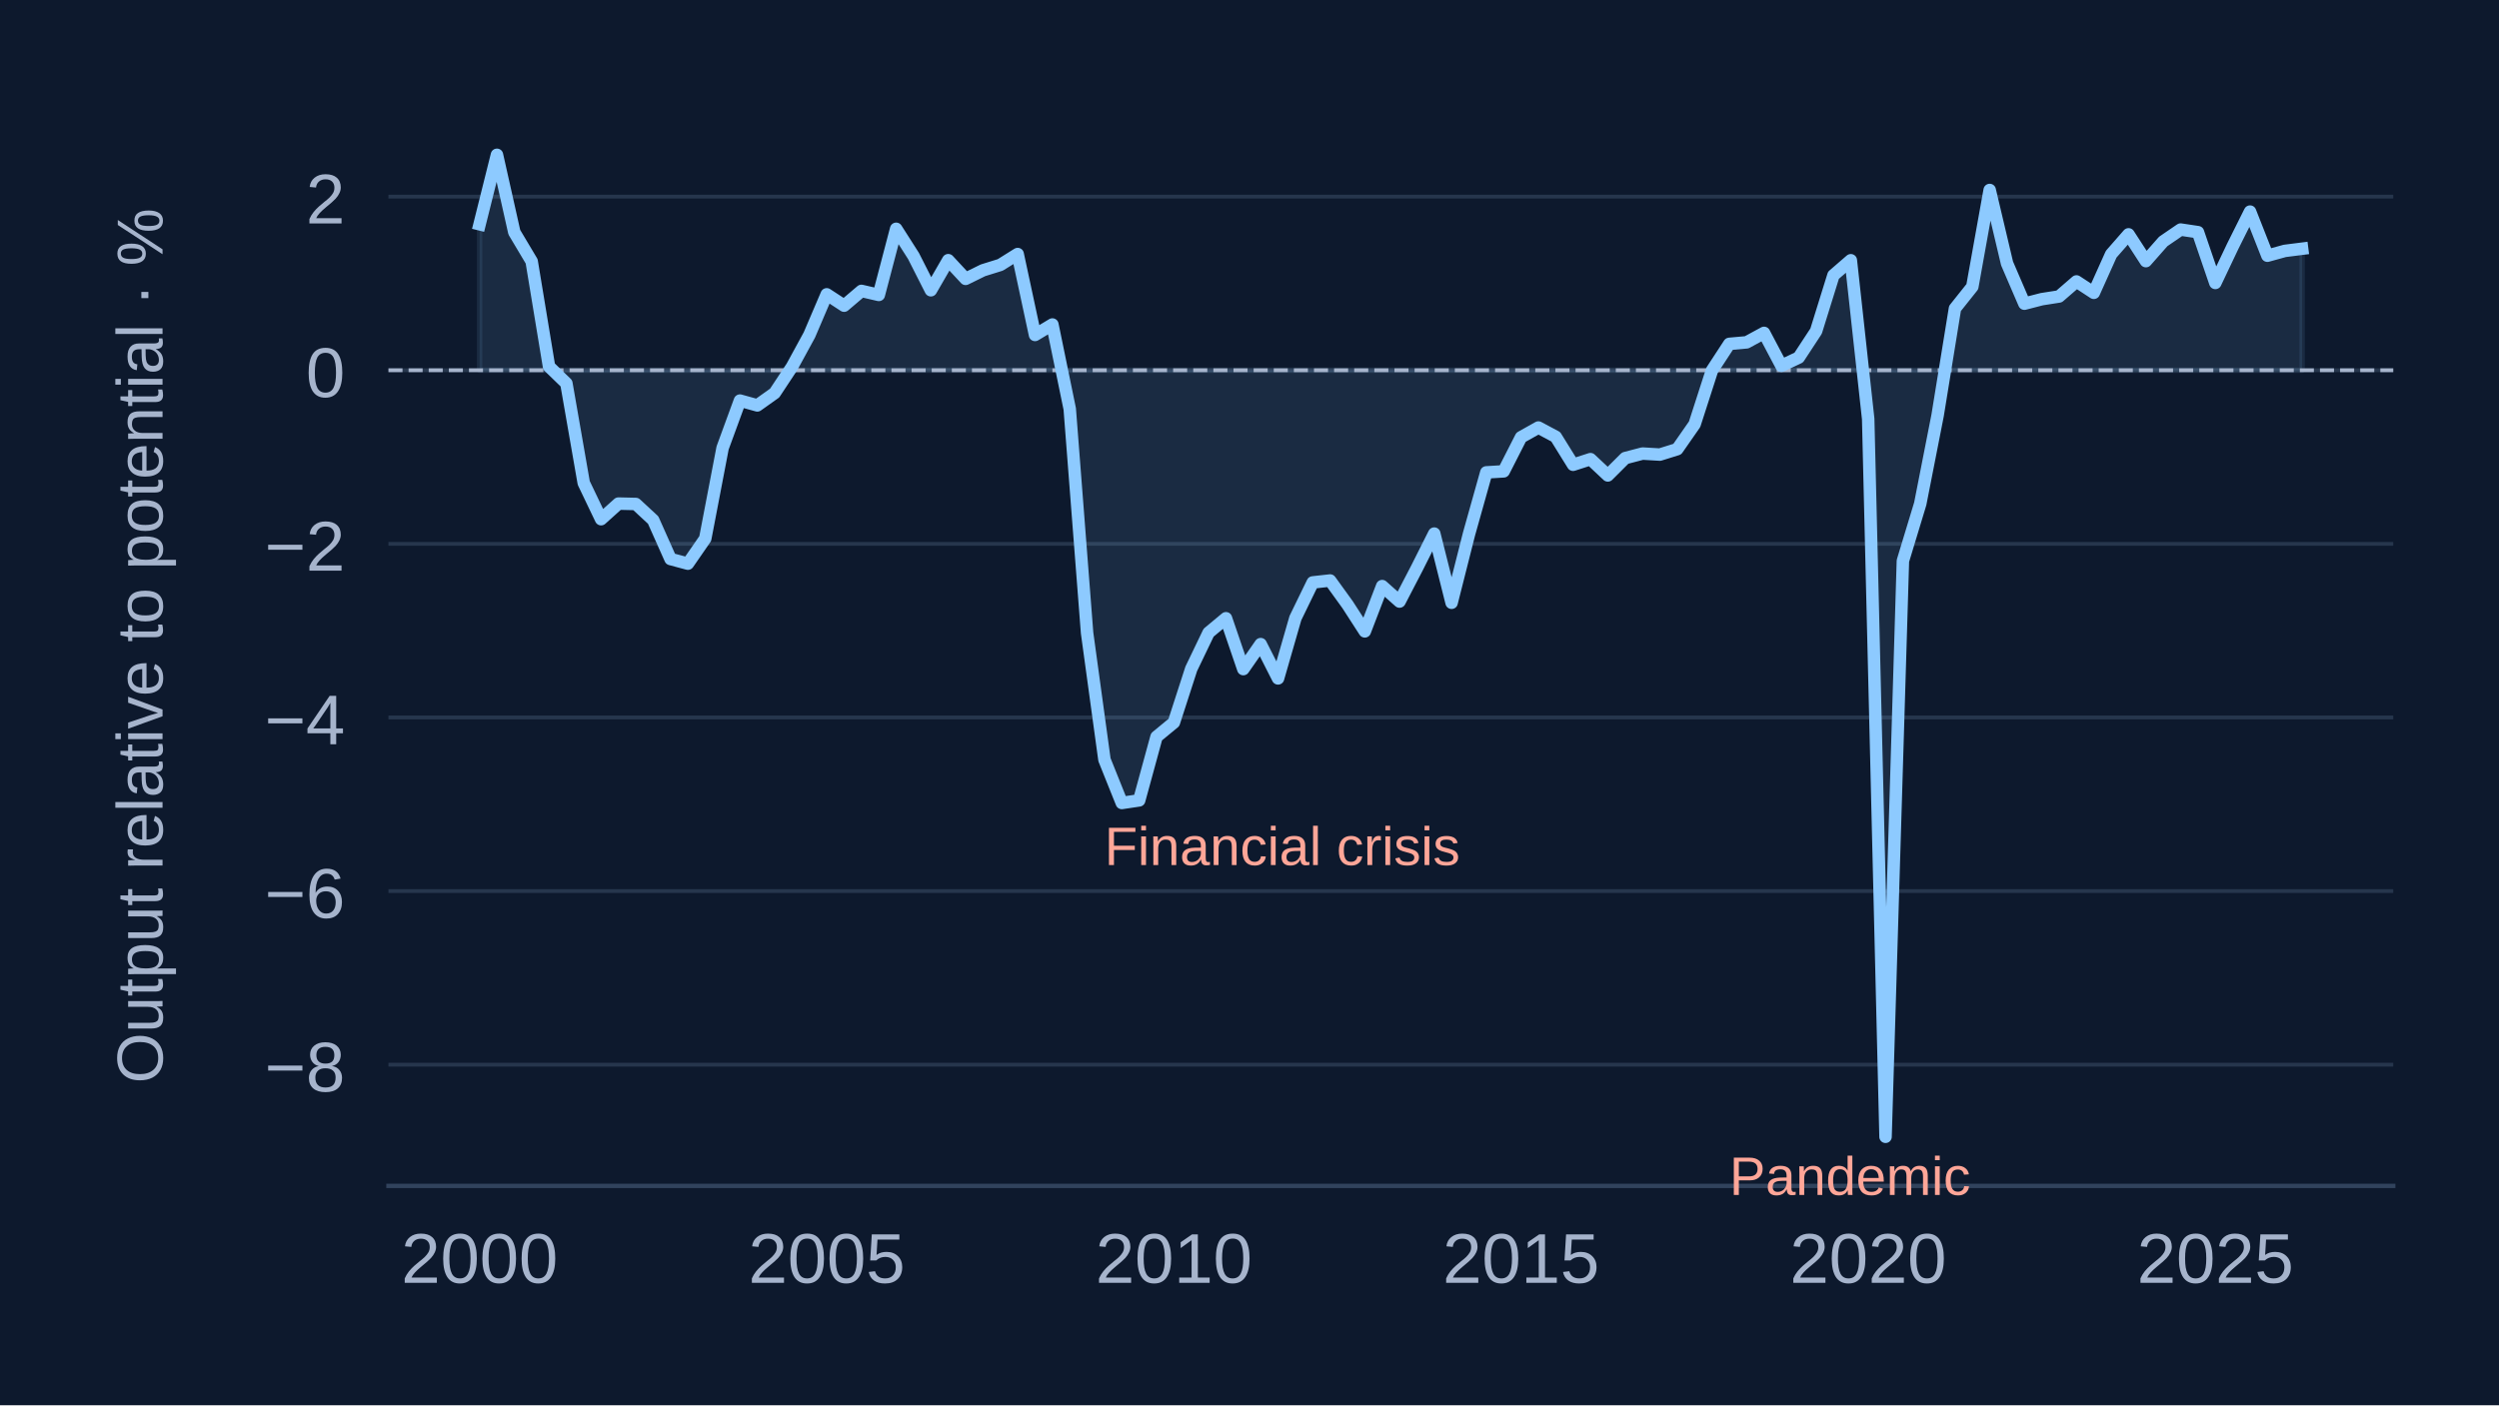
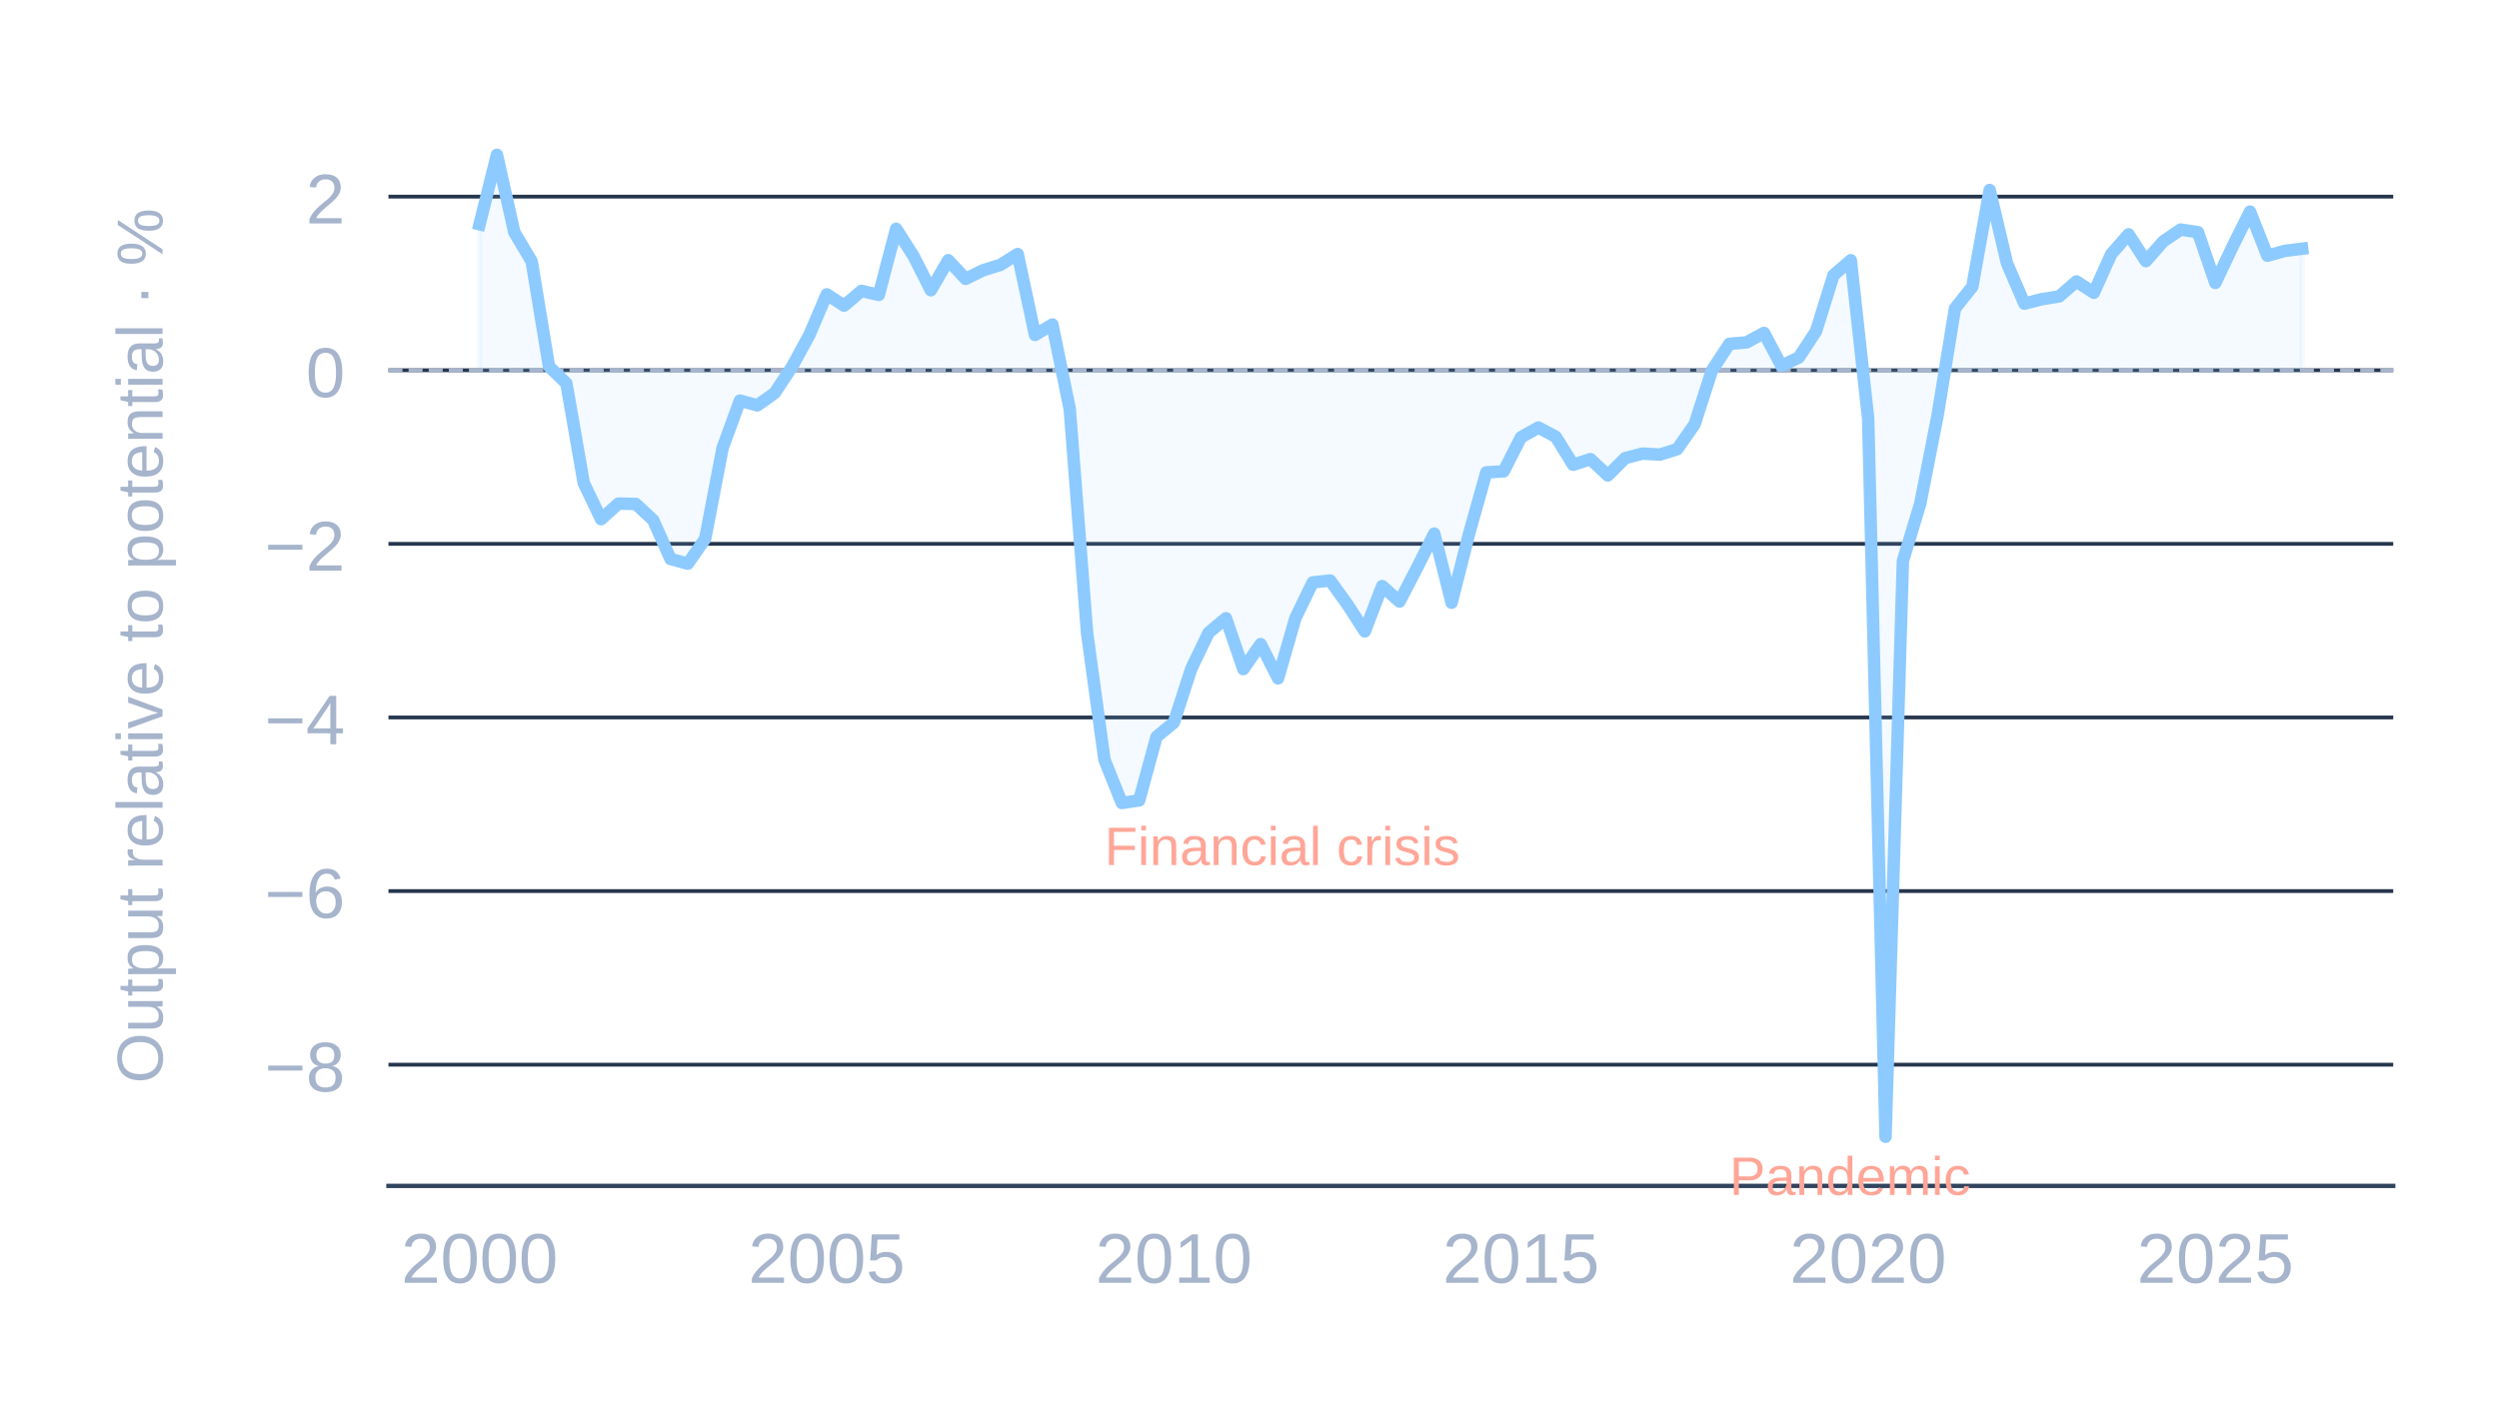
<svg xmlns="http://www.w3.org/2000/svg" xmlns:xlink="http://www.w3.org/1999/xlink" width="460.8pt" height="259.2pt" viewBox="0 0 460.8 259.2" version="1.1">
  <defs>
    <style type="text/css">*{stroke-linejoin: round; stroke-linecap: butt}</style>
  </defs>
  <g id="figure_1">
    <g id="patch_1">
-       <path d="M 0 259.2 L 460.8 259.2 L 460.8 0 L 0 0 z " style="fill: #0d192d" />
+       <path d="M 0 259.2 L 460.8 259.2 L 460.8 0 L 0 0 L 0 259.2 z " style="fill: none" />
    </g>
    <g id="axes_1">
      <g id="patch_2">
-         <path d="M 71.63 218.74 L 441.3 218.74 L 441.3 19.5 L 71.63 19.5 z " style="fill: #0d192d" />
+         <path d="M 71.63 218.74 L 441.3 218.74 L 441.3 19.5 L 71.63 19.5 L 71.63 218.74 z " style="fill: none" />
      </g>
      <g id="matplotlib.axis_1">
        <g id="xtick_1">
          <g id="line2d_1" />
          <g id="text_1">
            <text style="font-size: 13px; font-family: Arial, sans-serif; text-anchor: middle; fill: #a6b4cc" x="88.433" y="236.618" transform="rotate(-0 88.43318 236.618)">2000</text>
          </g>
        </g>
        <g id="xtick_2">
          <g id="line2d_2" />
          <g id="text_2">
            <text style="font-size: 13px; font-family: Arial, sans-serif; text-anchor: middle; fill: #a6b4cc" x="152.445" y="236.618" transform="rotate(-0 152.4453 236.618)">2005</text>
          </g>
        </g>
        <g id="xtick_3">
          <g id="line2d_3" />
          <g id="text_3">
            <text style="font-size: 13px; font-family: Arial, sans-serif; text-anchor: middle; fill: #a6b4cc" x="216.457" y="236.618" transform="rotate(-0 216.4574 236.618)">2010</text>
          </g>
        </g>
        <g id="xtick_4">
          <g id="line2d_4" />
          <g id="text_4">
            <text style="font-size: 13px; font-family: Arial, sans-serif; text-anchor: middle; fill: #a6b4cc" x="280.47" y="236.618" transform="rotate(-0 280.4695 236.618)">2015</text>
          </g>
        </g>
        <g id="xtick_5">
          <g id="line2d_5" />
          <g id="text_5">
            <text style="font-size: 13px; font-family: Arial, sans-serif; text-anchor: middle; fill: #a6b4cc" x="344.482" y="236.618" transform="rotate(-0 344.4817 236.618)">2020</text>
          </g>
        </g>
        <g id="xtick_6">
          <g id="line2d_6" />
          <g id="text_6">
            <text style="font-size: 13px; font-family: Arial, sans-serif; text-anchor: middle; fill: #a6b4cc" x="408.494" y="236.618" transform="rotate(-0 408.4938 236.618)">2025</text>
          </g>
        </g>
      </g>
      <g id="matplotlib.axis_2">
        <g id="ytick_1">
          <g id="line2d_7">
-             <path d="M 71.63 196.386 L 441.3 196.386 " clip-path="url(#p62dea7f390)" style="fill: none; stroke: #26364d; stroke-width: 0.7; stroke-linecap: square" />
+             <path d="M 71.63 196.386 L 441.3 196.386 " clip-path="url(#pab4a9b28e0)" style="fill: none; stroke: #26364d; stroke-width: 0.7; stroke-linecap: square" />
          </g>
          <g id="line2d_8" />
          <g id="text_7">
            <text style="font-size: 13px; font-family: Arial, sans-serif; text-anchor: end; fill: #a6b4cc" x="63.63" y="201.325" transform="rotate(-0 63.63 201.3248)">−8</text>
          </g>
        </g>
        <g id="ytick_2">
          <g id="line2d_9">
-             <path d="M 71.63 164.363 L 441.3 164.363 " clip-path="url(#p62dea7f390)" style="fill: none; stroke: #26364d; stroke-width: 0.7; stroke-linecap: square" />
+             <path d="M 71.63 164.363 L 441.3 164.363 " clip-path="url(#pab4a9b28e0)" style="fill: none; stroke: #26364d; stroke-width: 0.7; stroke-linecap: square" />
          </g>
          <g id="line2d_10" />
          <g id="text_8">
            <text style="font-size: 13px; font-family: Arial, sans-serif; text-anchor: end; fill: #a6b4cc" x="63.63" y="169.302" transform="rotate(-0 63.63 169.3022)">−6</text>
          </g>
        </g>
        <g id="ytick_3">
          <g id="line2d_11">
-             <path d="M 71.63 132.341 L 441.3 132.341 " clip-path="url(#p62dea7f390)" style="fill: none; stroke: #26364d; stroke-width: 0.7; stroke-linecap: square" />
+             <path d="M 71.63 132.341 L 441.3 132.341 " clip-path="url(#pab4a9b28e0)" style="fill: none; stroke: #26364d; stroke-width: 0.7; stroke-linecap: square" />
          </g>
          <g id="line2d_12" />
          <g id="text_9">
            <text style="font-size: 13px; font-family: Arial, sans-serif; text-anchor: end; fill: #a6b4cc" x="63.63" y="137.28" transform="rotate(-0 63.63 137.2796)">−4</text>
          </g>
        </g>
        <g id="ytick_4">
          <g id="line2d_13">
-             <path d="M 71.63 100.318 L 441.3 100.318 " clip-path="url(#p62dea7f390)" style="fill: none; stroke: #26364d; stroke-width: 0.7; stroke-linecap: square" />
+             <path d="M 71.63 100.318 L 441.3 100.318 " clip-path="url(#pab4a9b28e0)" style="fill: none; stroke: #26364d; stroke-width: 0.7; stroke-linecap: square" />
          </g>
          <g id="line2d_14" />
          <g id="text_10">
            <text style="font-size: 13px; font-family: Arial, sans-serif; text-anchor: end; fill: #a6b4cc" x="63.63" y="105.257" transform="rotate(-0 63.63 105.257)">−2</text>
          </g>
        </g>
        <g id="ytick_5">
          <g id="line2d_15">
-             <path d="M 71.63 68.295 L 441.3 68.295 " clip-path="url(#p62dea7f390)" style="fill: none; stroke: #26364d; stroke-width: 0.7; stroke-linecap: square" />
+             <path d="M 71.63 68.295 L 441.3 68.295 " clip-path="url(#pab4a9b28e0)" style="fill: none; stroke: #26364d; stroke-width: 0.7; stroke-linecap: square" />
          </g>
          <g id="line2d_16" />
          <g id="text_11">
            <text style="font-size: 13px; font-family: Arial, sans-serif; text-anchor: end; fill: #a6b4cc" x="63.63" y="73.234" transform="rotate(-0 63.63 73.23442)">0</text>
          </g>
        </g>
        <g id="ytick_6">
          <g id="line2d_17">
-             <path d="M 71.63 36.273 L 441.3 36.273 " clip-path="url(#p62dea7f390)" style="fill: none; stroke: #26364d; stroke-width: 0.7; stroke-linecap: square" />
+             <path d="M 71.63 36.273 L 441.3 36.273 " clip-path="url(#pab4a9b28e0)" style="fill: none; stroke: #26364d; stroke-width: 0.7; stroke-linecap: square" />
          </g>
          <g id="line2d_18" />
          <g id="text_12">
            <text style="font-size: 13px; font-family: Arial, sans-serif; text-anchor: end; fill: #a6b4cc" x="63.63" y="41.212" transform="rotate(-0 63.63 41.21183)">2</text>
          </g>
        </g>
        <g id="text_13">
          <text style="font-size: 12px; font-family: Arial, sans-serif; text-anchor: middle; fill: #a6b4cc" x="29.97" y="119.12" transform="rotate(-90 29.96953 119.12)">Output relative to potential · %</text>
        </g>
      </g>
      <g id="FillBetweenPolyCollection_1">
        <defs>
-           <path id="mc3365232c7" d="M 88.433 -190.905 L 88.433 -217.835 L 91.634 -230.644 L 94.834 -216.365 L 98.035 -210.994 L 101.236 -191.594 L 104.436 -188.489 L 107.637 -170.124 L 110.837 -163.436 L 114.038 -166.313 L 117.239 -166.24 L 120.439 -163.275 L 123.64 -156.09 L 126.84 -155.231 L 130.041 -159.863 L 133.242 -176.573 L 136.442 -185.313 L 139.643 -184.424 L 142.843 -186.701 L 146.044 -191.548 L 149.245 -197.421 L 152.445 -204.911 L 155.646 -202.82 L 158.847 -205.544 L 162.047 -204.802 L 165.248 -216.997 L 168.448 -211.977 L 171.649 -205.663 L 174.85 -211.209 L 178.05 -207.765 L 181.251 -209.34 L 184.451 -210.337 L 187.652 -212.341 L 190.853 -197.417 L 194.053 -199.346 L 197.254 -183.768 L 200.454 -142.441 L 203.655 -119.073 L 206.856 -111.091 L 210.056 -111.57 L 213.257 -123.295 L 216.457 -125.932 L 219.658 -135.835 L 222.859 -142.499 L 226.059 -145.162 L 229.26 -135.785 L 232.46 -140.391 L 235.661 -134.068 L 238.862 -145.188 L 242.062 -151.77 L 245.263 -152.126 L 248.463 -147.697 L 251.664 -142.742 L 254.865 -151.094 L 258.065 -148.243 L 261.266 -154.407 L 264.467 -160.781 L 267.667 -148.019 L 270.868 -160.672 L 274.068 -172.071 L 277.269 -172.26 L 280.47 -178.546 L 283.67 -180.342 L 286.871 -178.635 L 290.071 -173.474 L 293.272 -174.511 L 296.473 -171.506 L 299.673 -174.703 L 302.874 -175.54 L 306.074 -175.351 L 309.275 -176.352 L 312.476 -180.946 L 315.676 -190.874 L 318.877 -195.774 L 322.077 -196.058 L 325.278 -197.798 L 328.479 -191.735 L 331.679 -193.248 L 334.88 -198.131 L 338.08 -208.428 L 341.281 -211.196 L 344.482 -181.934 L 347.682 -49.516 L 350.883 -155.74 L 354.083 -166.285 L 357.284 -182.585 L 360.485 -202.303 L 363.685 -206.319 L 366.886 -224.156 L 370.087 -210.621 L 373.287 -203.188 L 376.488 -204.014 L 379.688 -204.516 L 382.889 -207.288 L 386.09 -205.192 L 389.29 -212.314 L 392.491 -215.975 L 395.691 -211.036 L 398.892 -214.668 L 402.093 -216.857 L 405.293 -216.376 L 408.494 -207.012 L 411.694 -213.753 L 414.895 -220.169 L 418.096 -212.036 L 421.296 -212.92 L 424.497 -213.326 L 424.497 -190.905 L 424.497 -190.905 L 421.296 -190.905 L 418.096 -190.905 L 414.895 -190.905 L 411.694 -190.905 L 408.494 -190.905 L 405.293 -190.905 L 402.093 -190.905 L 398.892 -190.905 L 395.691 -190.905 L 392.491 -190.905 L 389.29 -190.905 L 386.09 -190.905 L 382.889 -190.905 L 379.688 -190.905 L 376.488 -190.905 L 373.287 -190.905 L 370.087 -190.905 L 366.886 -190.905 L 363.685 -190.905 L 360.485 -190.905 L 357.284 -190.905 L 354.083 -190.905 L 350.883 -190.905 L 347.682 -190.905 L 344.482 -190.905 L 341.281 -190.905 L 338.08 -190.905 L 334.88 -190.905 L 331.679 -190.905 L 328.479 -190.905 L 325.278 -190.905 L 322.077 -190.905 L 318.877 -190.905 L 315.676 -190.905 L 312.476 -190.905 L 309.275 -190.905 L 306.074 -190.905 L 302.874 -190.905 L 299.673 -190.905 L 296.473 -190.905 L 293.272 -190.905 L 290.071 -190.905 L 286.871 -190.905 L 283.67 -190.905 L 280.47 -190.905 L 277.269 -190.905 L 274.068 -190.905 L 270.868 -190.905 L 267.667 -190.905 L 264.467 -190.905 L 261.266 -190.905 L 258.065 -190.905 L 254.865 -190.905 L 251.664 -190.905 L 248.463 -190.905 L 245.263 -190.905 L 242.062 -190.905 L 238.862 -190.905 L 235.661 -190.905 L 232.46 -190.905 L 229.26 -190.905 L 226.059 -190.905 L 222.859 -190.905 L 219.658 -190.905 L 216.457 -190.905 L 213.257 -190.905 L 210.056 -190.905 L 206.856 -190.905 L 203.655 -190.905 L 200.454 -190.905 L 197.254 -190.905 L 194.053 -190.905 L 190.853 -190.905 L 187.652 -190.905 L 184.451 -190.905 L 181.251 -190.905 L 178.05 -190.905 L 174.85 -190.905 L 171.649 -190.905 L 168.448 -190.905 L 165.248 -190.905 L 162.047 -190.905 L 158.847 -190.905 L 155.646 -190.905 L 152.445 -190.905 L 149.245 -190.905 L 146.044 -190.905 L 142.843 -190.905 L 139.643 -190.905 L 136.442 -190.905 L 133.242 -190.905 L 130.041 -190.905 L 126.84 -190.905 L 123.64 -190.905 L 120.439 -190.905 L 117.239 -190.905 L 114.038 -190.905 L 110.837 -190.905 L 107.637 -190.905 L 104.436 -190.905 L 101.236 -190.905 L 98.035 -190.905 L 94.834 -190.905 L 91.634 -190.905 L 88.433 -190.905 z " style="stroke: #8dcaff; stroke-opacity: 0.1" />
+           <path id="m6c6fe584e8" d="M 88.433 -190.905 L 88.433 -217.835 L 91.634 -230.644 L 94.834 -216.365 L 98.035 -210.994 L 101.236 -191.594 L 104.436 -188.489 L 107.637 -170.124 L 110.837 -163.436 L 114.038 -166.313 L 117.239 -166.24 L 120.439 -163.275 L 123.64 -156.09 L 126.84 -155.231 L 130.041 -159.863 L 133.242 -176.573 L 136.442 -185.313 L 139.643 -184.424 L 142.843 -186.701 L 146.044 -191.548 L 149.245 -197.421 L 152.445 -204.911 L 155.646 -202.82 L 158.847 -205.544 L 162.047 -204.802 L 165.248 -216.997 L 168.448 -211.977 L 171.649 -205.663 L 174.85 -211.209 L 178.05 -207.765 L 181.251 -209.34 L 184.451 -210.337 L 187.652 -212.341 L 190.853 -197.417 L 194.053 -199.346 L 197.254 -183.768 L 200.454 -142.441 L 203.655 -119.073 L 206.856 -111.091 L 210.056 -111.57 L 213.257 -123.295 L 216.457 -125.932 L 219.658 -135.835 L 222.859 -142.499 L 226.059 -145.162 L 229.26 -135.785 L 232.46 -140.391 L 235.661 -134.068 L 238.862 -145.188 L 242.062 -151.77 L 245.263 -152.126 L 248.463 -147.697 L 251.664 -142.742 L 254.865 -151.094 L 258.065 -148.243 L 261.266 -154.407 L 264.467 -160.781 L 267.667 -148.019 L 270.868 -160.672 L 274.068 -172.071 L 277.269 -172.26 L 280.47 -178.546 L 283.67 -180.342 L 286.871 -178.635 L 290.071 -173.474 L 293.272 -174.511 L 296.473 -171.506 L 299.673 -174.703 L 302.874 -175.54 L 306.074 -175.351 L 309.275 -176.352 L 312.476 -180.946 L 315.676 -190.874 L 318.877 -195.774 L 322.077 -196.058 L 325.278 -197.798 L 328.479 -191.735 L 331.679 -193.248 L 334.88 -198.131 L 338.08 -208.428 L 341.281 -211.196 L 344.482 -181.934 L 347.682 -49.516 L 350.883 -155.74 L 354.083 -166.285 L 357.284 -182.585 L 360.485 -202.303 L 363.685 -206.319 L 366.886 -224.156 L 370.087 -210.621 L 373.287 -203.188 L 376.488 -204.014 L 379.688 -204.516 L 382.889 -207.288 L 386.09 -205.192 L 389.29 -212.314 L 392.491 -215.975 L 395.691 -211.036 L 398.892 -214.668 L 402.093 -216.857 L 405.293 -216.376 L 408.494 -207.012 L 411.694 -213.753 L 414.895 -220.169 L 418.096 -212.036 L 421.296 -212.92 L 424.497 -213.326 L 424.497 -190.905 L 424.497 -190.905 L 421.296 -190.905 L 418.096 -190.905 L 414.895 -190.905 L 411.694 -190.905 L 408.494 -190.905 L 405.293 -190.905 L 402.093 -190.905 L 398.892 -190.905 L 395.691 -190.905 L 392.491 -190.905 L 389.29 -190.905 L 386.09 -190.905 L 382.889 -190.905 L 379.688 -190.905 L 376.488 -190.905 L 373.287 -190.905 L 370.087 -190.905 L 366.886 -190.905 L 363.685 -190.905 L 360.485 -190.905 L 357.284 -190.905 L 354.083 -190.905 L 350.883 -190.905 L 347.682 -190.905 L 344.482 -190.905 L 341.281 -190.905 L 338.08 -190.905 L 334.88 -190.905 L 331.679 -190.905 L 328.479 -190.905 L 325.278 -190.905 L 322.077 -190.905 L 318.877 -190.905 L 315.676 -190.905 L 312.476 -190.905 L 309.275 -190.905 L 306.074 -190.905 L 302.874 -190.905 L 299.673 -190.905 L 296.473 -190.905 L 293.272 -190.905 L 290.071 -190.905 L 286.871 -190.905 L 283.67 -190.905 L 280.47 -190.905 L 277.269 -190.905 L 274.068 -190.905 L 270.868 -190.905 L 267.667 -190.905 L 264.467 -190.905 L 261.266 -190.905 L 258.065 -190.905 L 254.865 -190.905 L 251.664 -190.905 L 248.463 -190.905 L 245.263 -190.905 L 242.062 -190.905 L 238.862 -190.905 L 235.661 -190.905 L 232.46 -190.905 L 229.26 -190.905 L 226.059 -190.905 L 222.859 -190.905 L 219.658 -190.905 L 216.457 -190.905 L 213.257 -190.905 L 210.056 -190.905 L 206.856 -190.905 L 203.655 -190.905 L 200.454 -190.905 L 197.254 -190.905 L 194.053 -190.905 L 190.853 -190.905 L 187.652 -190.905 L 184.451 -190.905 L 181.251 -190.905 L 178.05 -190.905 L 174.85 -190.905 L 171.649 -190.905 L 168.448 -190.905 L 165.248 -190.905 L 162.047 -190.905 L 158.847 -190.905 L 155.646 -190.905 L 152.445 -190.905 L 149.245 -190.905 L 146.044 -190.905 L 142.843 -190.905 L 139.643 -190.905 L 136.442 -190.905 L 133.242 -190.905 L 130.041 -190.905 L 126.84 -190.905 L 123.64 -190.905 L 120.439 -190.905 L 117.239 -190.905 L 114.038 -190.905 L 110.837 -190.905 L 107.637 -190.905 L 104.436 -190.905 L 101.236 -190.905 L 98.035 -190.905 L 94.834 -190.905 L 91.634 -190.905 L 88.433 -190.905 z " style="stroke: #8dcaff; stroke-opacity: 0.1" />
        </defs>
-         <g clip-path="url(#p62dea7f390)">
-           <use xlink:href="#mc3365232c7" x="0" y="259.2" style="fill: #8dcaff; fill-opacity: 0.1; stroke: #8dcaff; stroke-opacity: 0.1" />
+         <g clip-path="url(#pab4a9b28e0)">
+           <use xlink:href="#m6c6fe584e8" x="0" y="259.2" style="fill: #8dcaff; fill-opacity: 0.1; stroke: #8dcaff; stroke-opacity: 0.1" />
        </g>
      </g>
      <g id="line2d_19">
-         <path d="M 71.63 68.295 L 441.3 68.295 " clip-path="url(#p62dea7f390)" style="fill: none; stroke-dasharray: 2.59,1.12; stroke-dashoffset: 0; stroke: #a6b4cc; stroke-width: 0.7" />
+         <path d="M 71.63 68.295 L 441.3 68.295 " clip-path="url(#pab4a9b28e0)" style="fill: none; stroke-dasharray: 2.59,1.12; stroke-dashoffset: 0; stroke: #a6b4cc; stroke-width: 0.7" />
      </g>
      <g id="line2d_20">
-         <path d="M 88.433 41.365 L 91.634 28.556 L 94.834 42.835 L 98.035 48.206 L 101.236 67.606 L 104.436 70.711 L 107.637 89.076 L 110.837 95.764 L 114.038 92.887 L 117.239 92.96 L 120.439 95.925 L 123.64 103.11 L 126.84 103.969 L 130.041 99.337 L 133.242 82.627 L 136.442 73.887 L 139.643 74.776 L 142.843 72.499 L 146.044 67.652 L 149.245 61.779 L 152.445 54.289 L 155.646 56.38 L 158.847 53.656 L 162.047 54.398 L 165.248 42.203 L 168.448 47.223 L 171.649 53.537 L 174.85 47.991 L 178.05 51.435 L 181.251 49.86 L 184.451 48.863 L 187.652 46.859 L 190.853 61.783 L 194.053 59.854 L 197.254 75.432 L 200.454 116.759 L 203.655 140.127 L 206.856 148.109 L 210.056 147.63 L 213.257 135.905 L 216.457 133.268 L 219.658 123.365 L 222.859 116.701 L 226.059 114.038 L 229.26 123.415 L 232.46 118.809 L 235.661 125.132 L 238.862 114.012 L 242.062 107.43 L 245.263 107.074 L 248.463 111.503 L 251.664 116.458 L 254.865 108.106 L 258.065 110.957 L 261.266 104.793 L 264.467 98.419 L 267.667 111.181 L 270.868 98.528 L 274.068 87.129 L 277.269 86.94 L 280.47 80.654 L 283.67 78.858 L 286.871 80.565 L 290.071 85.726 L 293.272 84.689 L 296.473 87.694 L 299.673 84.497 L 302.874 83.66 L 306.074 83.849 L 309.275 82.848 L 312.476 78.254 L 315.676 68.326 L 318.877 63.426 L 322.077 63.142 L 325.278 61.402 L 328.479 67.465 L 331.679 65.952 L 334.88 61.069 L 338.08 50.772 L 341.281 48.004 L 344.482 77.266 L 347.682 209.684 L 350.883 103.46 L 354.083 92.915 L 357.284 76.615 L 360.485 56.897 L 363.685 52.881 L 366.886 35.044 L 370.087 48.579 L 373.287 56.012 L 376.488 55.186 L 379.688 54.684 L 382.889 51.912 L 386.09 54.008 L 389.29 46.886 L 392.491 43.225 L 395.691 48.164 L 398.892 44.532 L 402.093 42.343 L 405.293 42.824 L 408.494 52.188 L 411.694 45.447 L 414.895 39.031 L 418.096 47.164 L 421.296 46.28 L 424.497 45.874 " clip-path="url(#p62dea7f390)" style="fill: none; stroke: #8dcaff; stroke-width: 2.3; stroke-linecap: square" />
+         <path d="M 88.433 41.365 L 91.634 28.556 L 94.834 42.835 L 98.035 48.206 L 101.236 67.606 L 104.436 70.711 L 107.637 89.076 L 110.837 95.764 L 114.038 92.887 L 117.239 92.96 L 120.439 95.925 L 123.64 103.11 L 126.84 103.969 L 130.041 99.337 L 133.242 82.627 L 136.442 73.887 L 139.643 74.776 L 142.843 72.499 L 146.044 67.652 L 149.245 61.779 L 152.445 54.289 L 155.646 56.38 L 158.847 53.656 L 162.047 54.398 L 165.248 42.203 L 168.448 47.223 L 171.649 53.537 L 174.85 47.991 L 178.05 51.435 L 181.251 49.86 L 184.451 48.863 L 187.652 46.859 L 190.853 61.783 L 194.053 59.854 L 197.254 75.432 L 200.454 116.759 L 203.655 140.127 L 206.856 148.109 L 210.056 147.63 L 213.257 135.905 L 216.457 133.268 L 219.658 123.365 L 222.859 116.701 L 226.059 114.038 L 229.26 123.415 L 232.46 118.809 L 235.661 125.132 L 238.862 114.012 L 242.062 107.43 L 245.263 107.074 L 248.463 111.503 L 251.664 116.458 L 254.865 108.106 L 258.065 110.957 L 261.266 104.793 L 264.467 98.419 L 267.667 111.181 L 270.868 98.528 L 274.068 87.129 L 277.269 86.94 L 280.47 80.654 L 283.67 78.858 L 286.871 80.565 L 290.071 85.726 L 293.272 84.689 L 296.473 87.694 L 299.673 84.497 L 302.874 83.66 L 306.074 83.849 L 309.275 82.848 L 312.476 78.254 L 315.676 68.326 L 318.877 63.426 L 322.077 63.142 L 325.278 61.402 L 328.479 67.465 L 331.679 65.952 L 334.88 61.069 L 338.08 50.772 L 341.281 48.004 L 344.482 77.266 L 347.682 209.684 L 350.883 103.46 L 354.083 92.915 L 357.284 76.615 L 360.485 56.897 L 363.685 52.881 L 366.886 35.044 L 370.087 48.579 L 373.287 56.012 L 376.488 55.186 L 379.688 54.684 L 382.889 51.912 L 386.09 54.008 L 389.29 46.886 L 392.491 43.225 L 395.691 48.164 L 398.892 44.532 L 402.093 42.343 L 405.293 42.824 L 408.494 52.188 L 411.694 45.447 L 414.895 39.031 L 418.096 47.164 L 421.296 46.28 L 424.497 45.874 " clip-path="url(#pab4a9b28e0)" style="fill: none; stroke: #8dcaff; stroke-width: 2.3; stroke-linecap: square" />
      </g>
      <g id="patch_3">
        <path d="M 71.63 218.74 L 441.3 218.74 " style="fill: none; stroke: #31435d; stroke-width: 0.8; stroke-linejoin: miter; stroke-linecap: square" />
      </g>
      <g id="text_14">
        <text style="font-size: 10px; font-family: Arial, sans-serif; text-anchor: start; fill: #ffa698" x="203.655" y="159.56" transform="rotate(-0 203.655 159.5598)">Financial crisis</text>
      </g>
      <g id="text_15">
        <text style="font-size: 10px; font-family: Arial, sans-serif; text-anchor: start; fill: #ffa698" x="318.877" y="220.403" transform="rotate(-0 318.8768 220.4027)">Pandemic</text>
      </g>
    </g>
  </g>
  <defs>
-     <clipPath id="p62dea7f390">
+     <clipPath id="pab4a9b28e0">
      <rect x="71.63" y="19.5" width="369.67" height="199.24" />
    </clipPath>
  </defs>
</svg>
